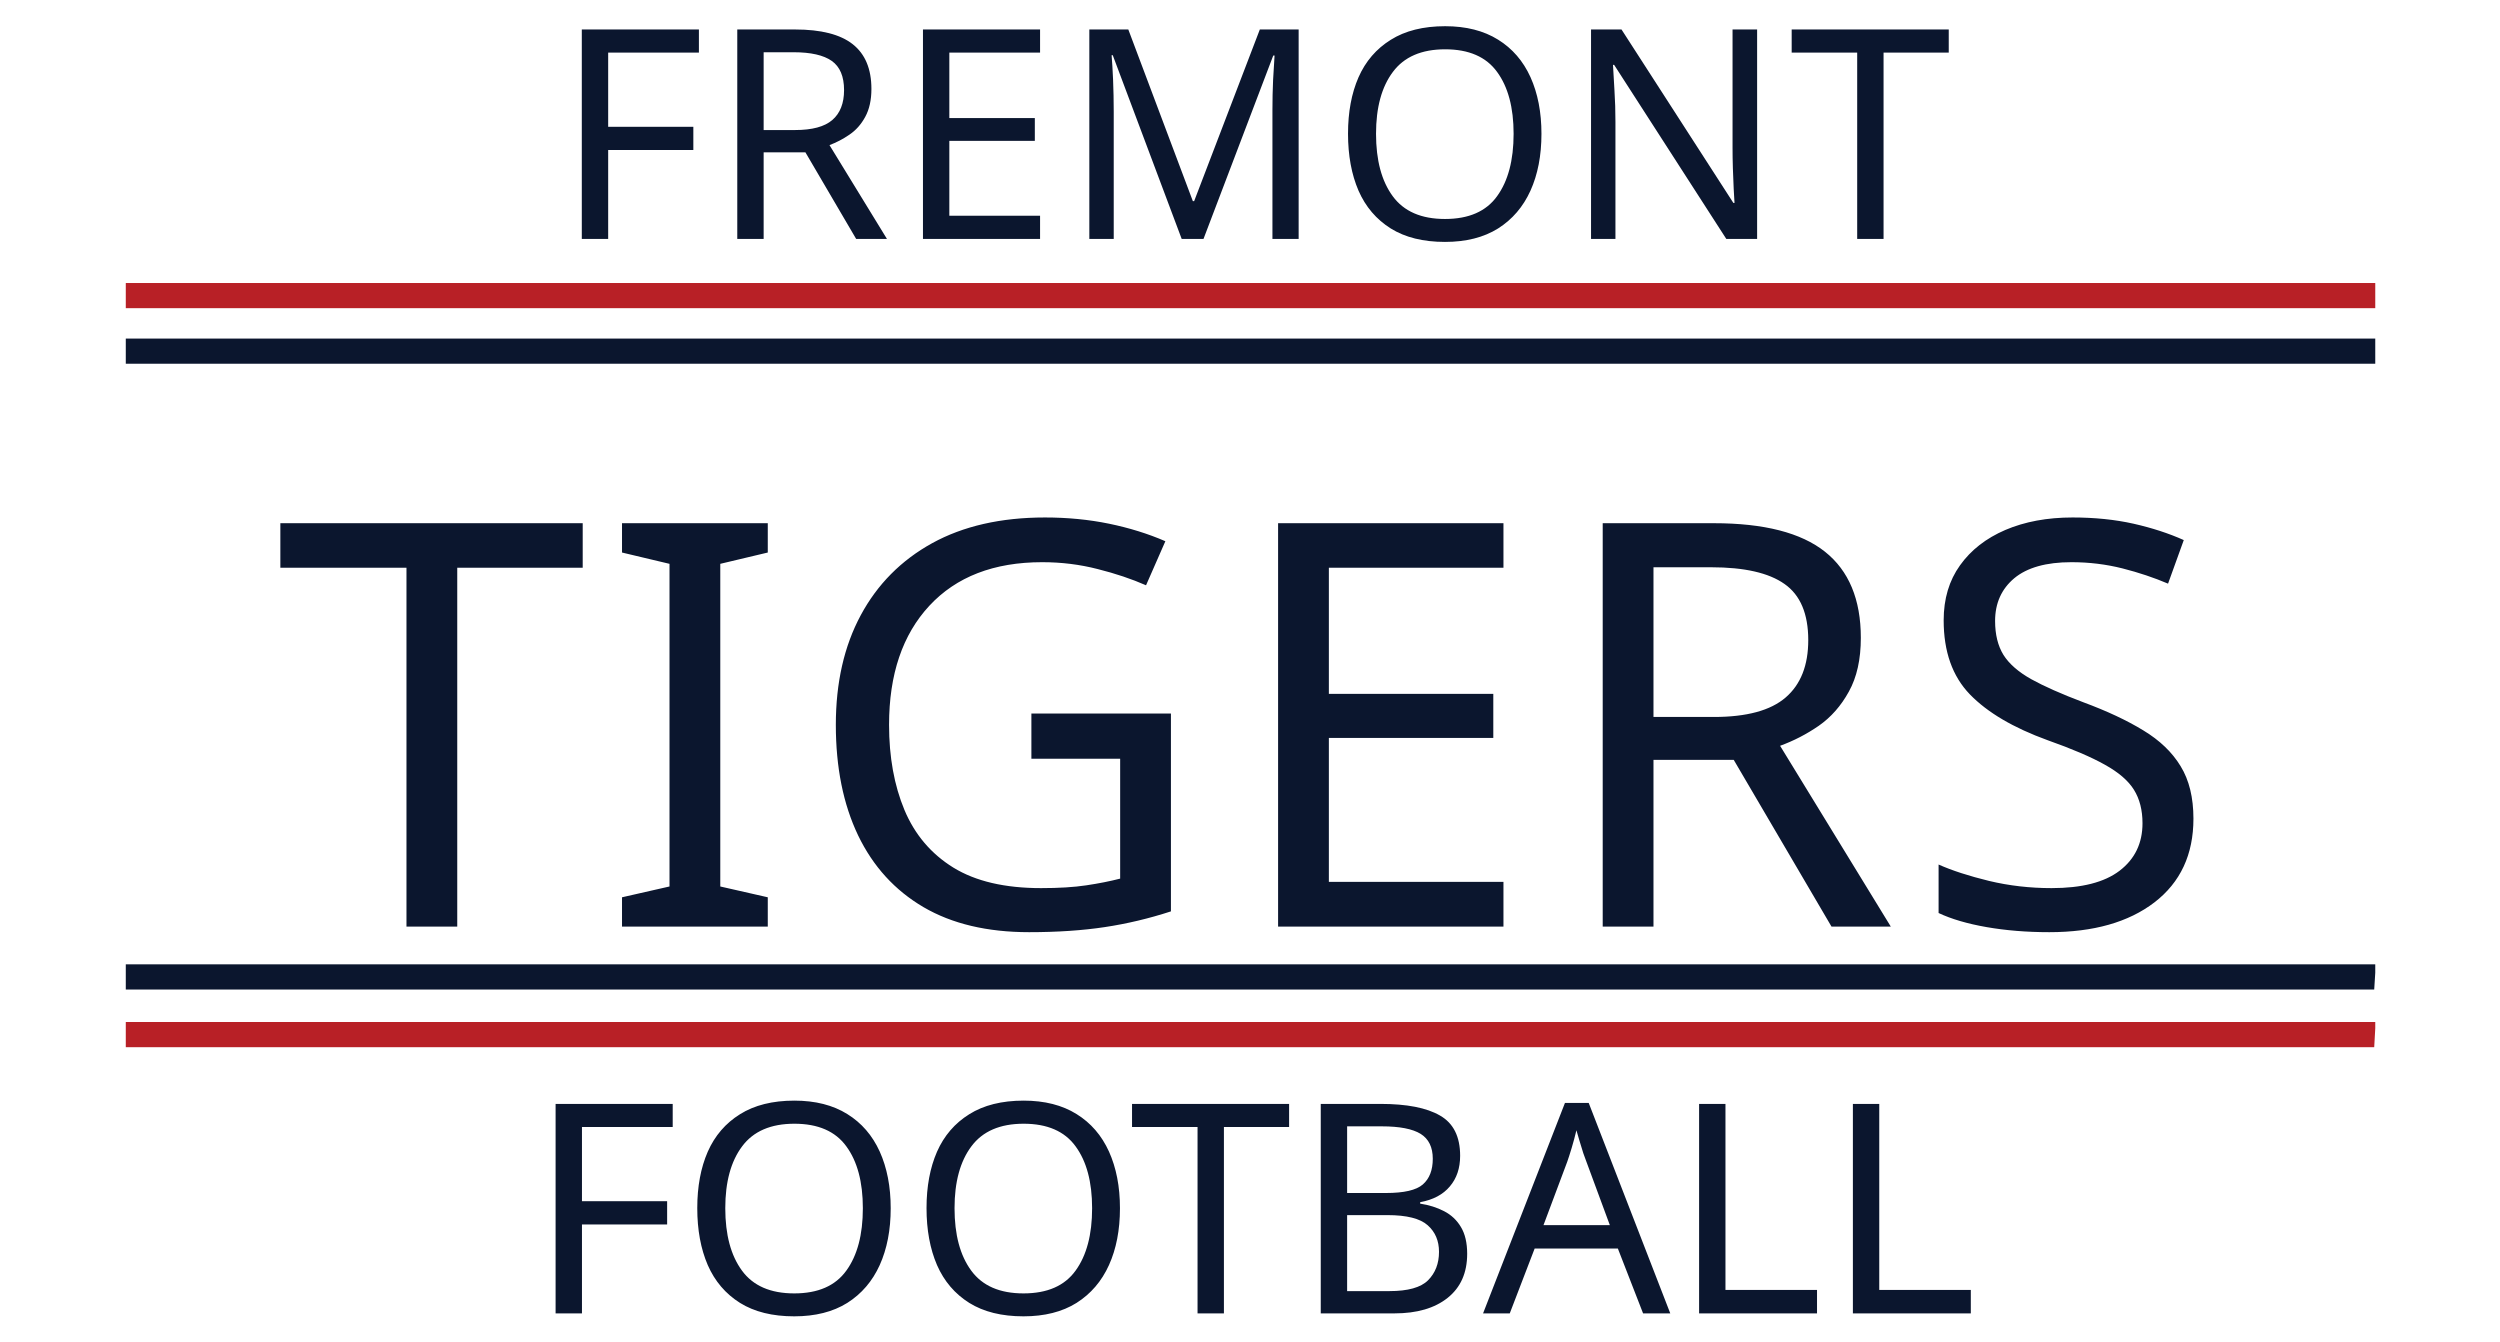
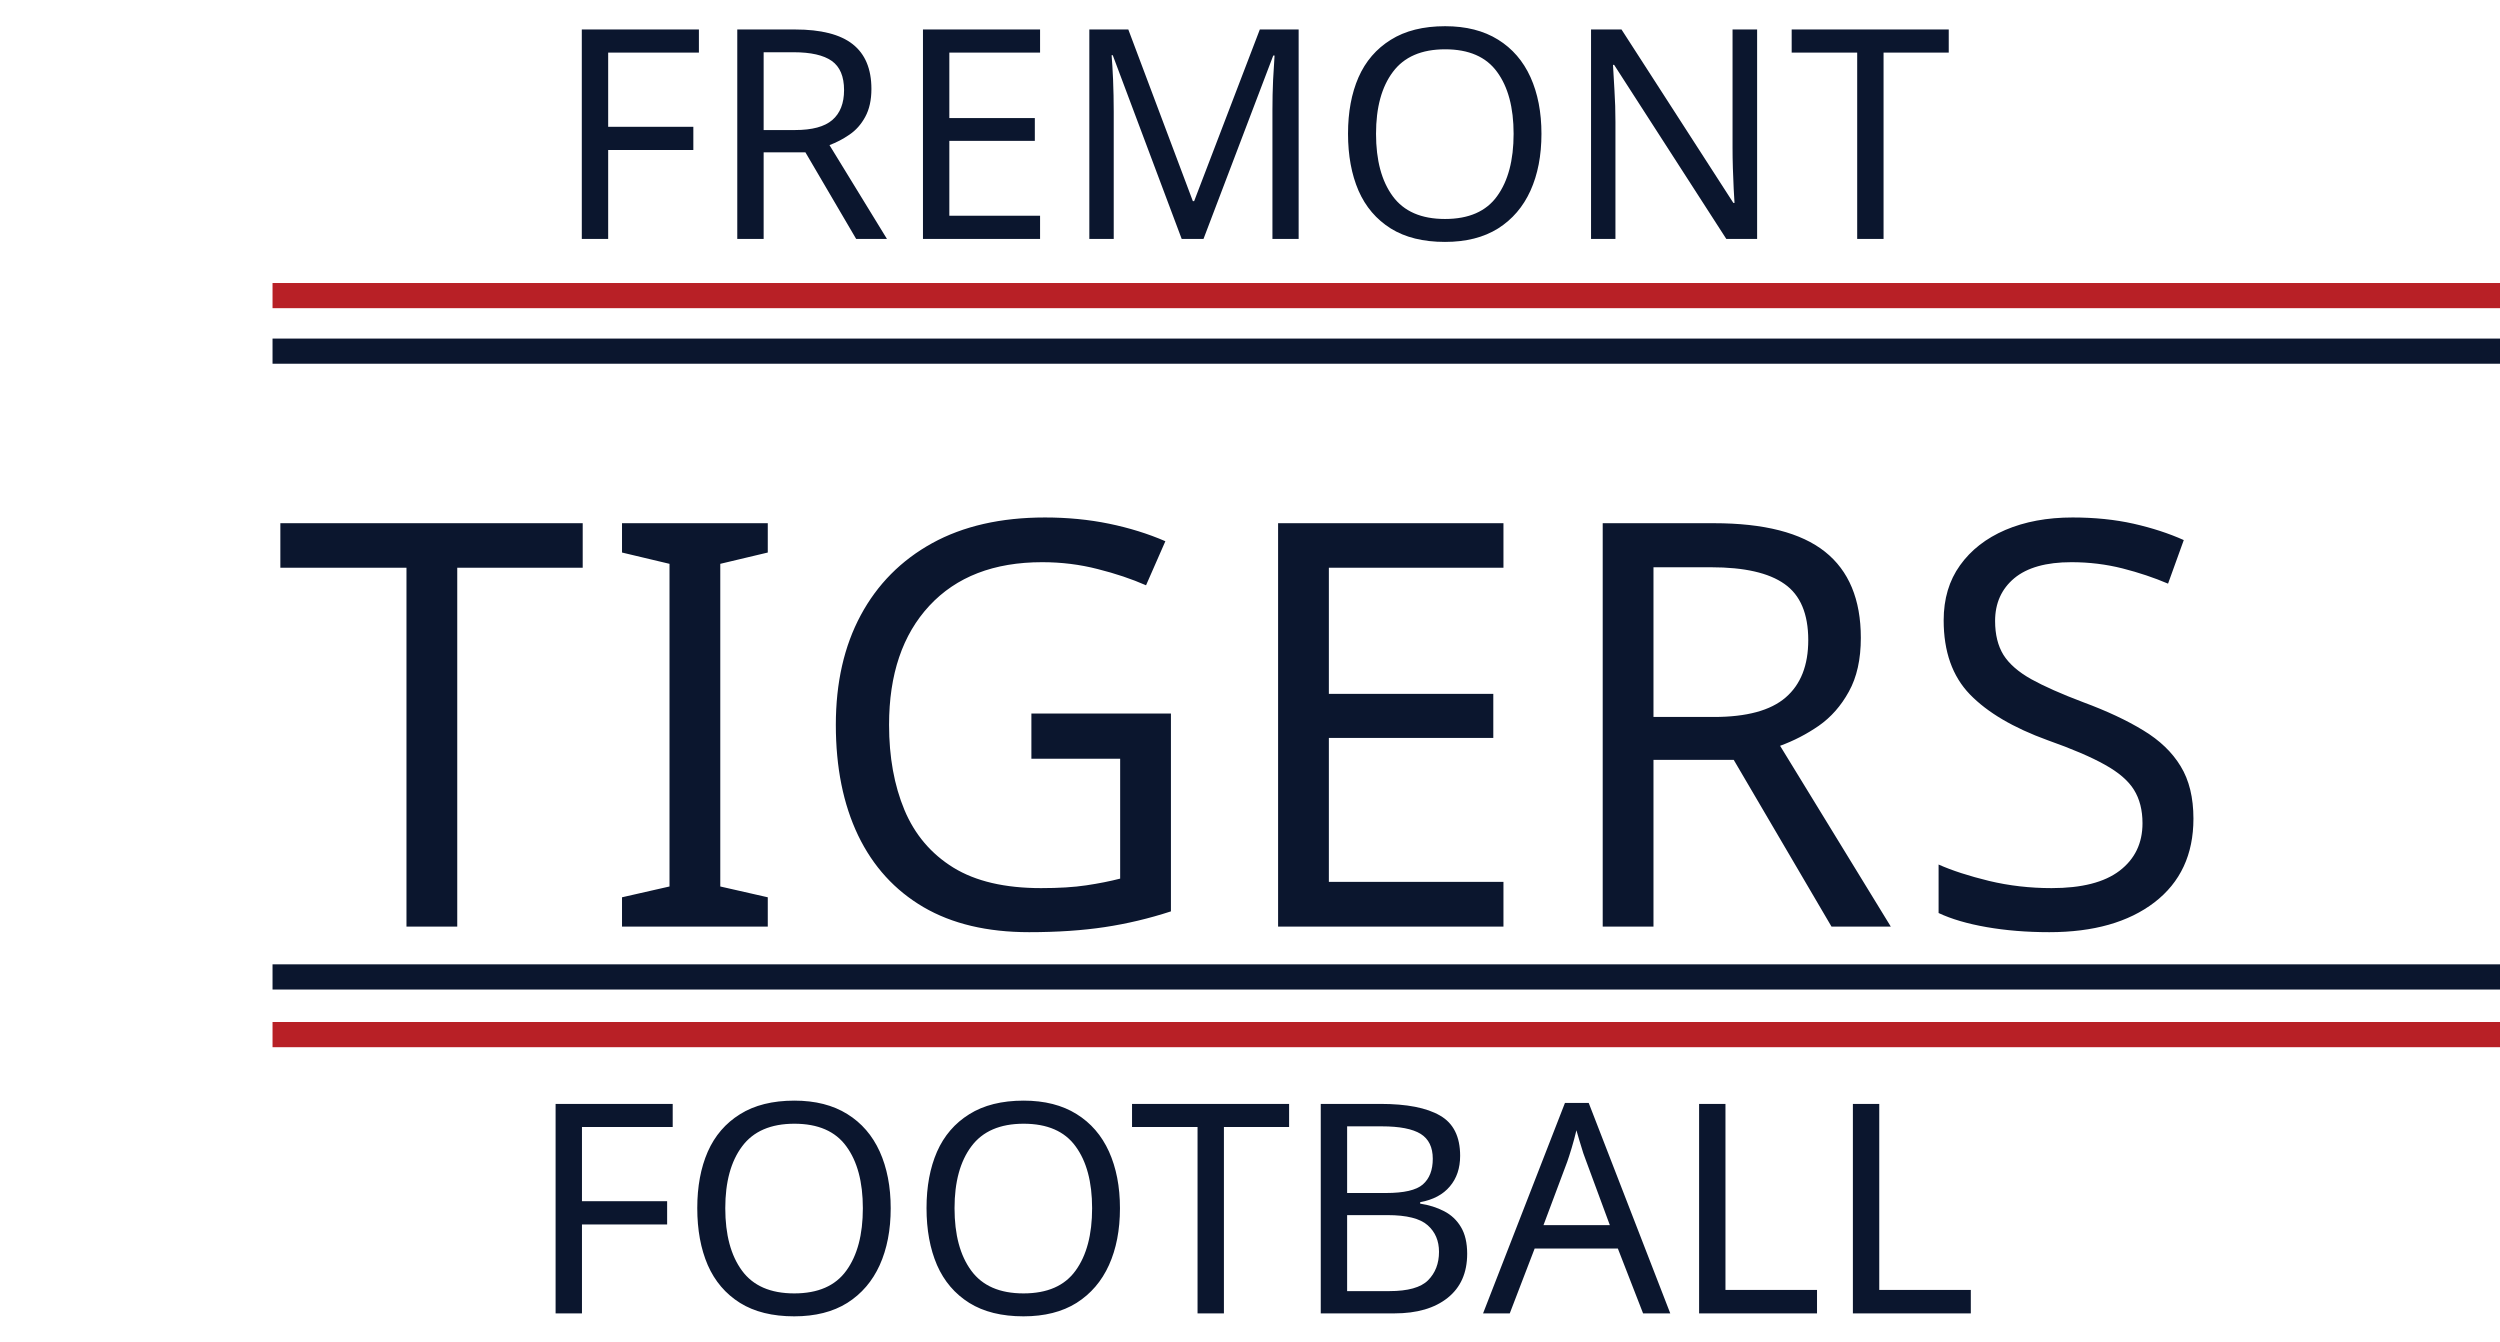
<svg xmlns="http://www.w3.org/2000/svg" version="1.1" id="layout" data-colorable="special_text" viewBox="107.5 19 238.5 128" preserveAspectRatio="xMidYMid meet" style="background-color:#fff;">
  <style type="text/css">
			
					@font-face {
					    font-family: 'swiss_condensed';
					    src: url('http://richardsoncap.magentostaging.com/customizer/fonts/swz721bc.woff2') format('woff2'),
					         url('http://richardsoncap.magentostaging.com/customizer/fonts/swz721bc.woff') format('woff'),
					         url('http://richardsoncap.magentostaging.com/customizer/fonts/swz721bc.ttf') format('truetype');
					    font-weight: normal;
					    font-style: normal;
					}
					@font-face {
					    font-family: 'condensed_block';
					    src: url('http://richardsoncap.magentostaging.com/customizer/fonts/aoalpha0.woff2') format('woff2'),
					         url('http://richardsoncap.magentostaging.com/customizer/fonts/aoalpha0.woff') format('woff');
					    font-weight: normal;
					    font-style: normal;
					}
					#layout svg {
					overflow: visible;
				}
					
	</style>
  <svg id="graphic-wrapper" viewBox="0 0 215 140" x="119px" y="13px" width="215px" height="140px">
-     <svg id="graphic-1" class="draggable" x="0px" y="-37px" viewBox="0 0 215 10" xml:space="preserve" data-colorable="mascot" version="1.1">
+     <svg id="graphic-1" class="draggable" x="14px" y="-37px" viewBox="0 0 215 10" xml:space="preserve" data-colorable="mascot" version="1.1">
      <path id="color-1" class="color-1" fill="#0B162E" d="M215.1,10.3H0.5v2.4h214.6V6.4z" />
      <path id="color-2" class="color-2" fill="#B82026" d="M215.1,5H0.5v2.4h214.6V1.1z" />
    </svg>
-     <svg id="graphic-2" class="draggable" x="0px" y="32px" viewBox="0 0 215 8" xml:space="preserve" data-colorable="mascot" version="1.1">
+     <svg id="graphic-2" class="draggable" x="14px" y="32px" viewBox="0 0 215 8" xml:space="preserve" data-colorable="mascot" version="1.1">
      <path id="color-1" class="color-1" fill="#0B162E" d="M215,2.4H0.5v-2.4h214.6V0.8z" />
      <path id="color-2" class="color-2" fill="#B82026" d="M215,7.9H0.5v-2.4h214.6V6.1z" />
    </svg>
  </svg>
  <svg id="top_text-wrapper" class="draggable" preserveAspectRatio="xMidYMax meet">
    <text id="top_text" data-name="top_text" data-text-max="10" class="top_text text drag-target" x="227" y="41.8" text-anchor="middle" fill="#0B162E" font-family="swiss_condensed" stroke="#0B162E" stroke-width="0px" font-size="28px" letter-spacing="0.3">FREMONT</text>
  </svg>
  <svg id="main_text-wrapper" class="draggable" preserveAspectRatio="xMidYMin meet">
-     <text id="main_text" data-name="main_text" data-text-max="6" class="main_text text drag-target" x="226.5" y="107.4" text-anchor="middle" fill="#0B162E" font-family="condensed_block" font-size="53.9px" letter-spacing="1">TIGERS</text>
+     <text id="main_text" data-name="main_text" data-text-max="6" class="main_text text drag-target" x="226.5" y="107.4" text-anchor="middle" fill="#0B162E" font-family="city_block" font-size="53.9px" letter-spacing="1">TIGERS</text>
  </svg>
  <svg id="bottom_text-wrapper" class="draggable" preserveAspectRatio="xMidYMin meet">
    <text id="bottom_text" data-name="bottom_text" data-text-max="8" class="bottom_text text drag-target" x="227" y="144.3" text-anchor="middle" fill="#0B162E" font-family="swiss_condensed" font-size="28px">FOOTBALL</text>
  </svg>
</svg>
